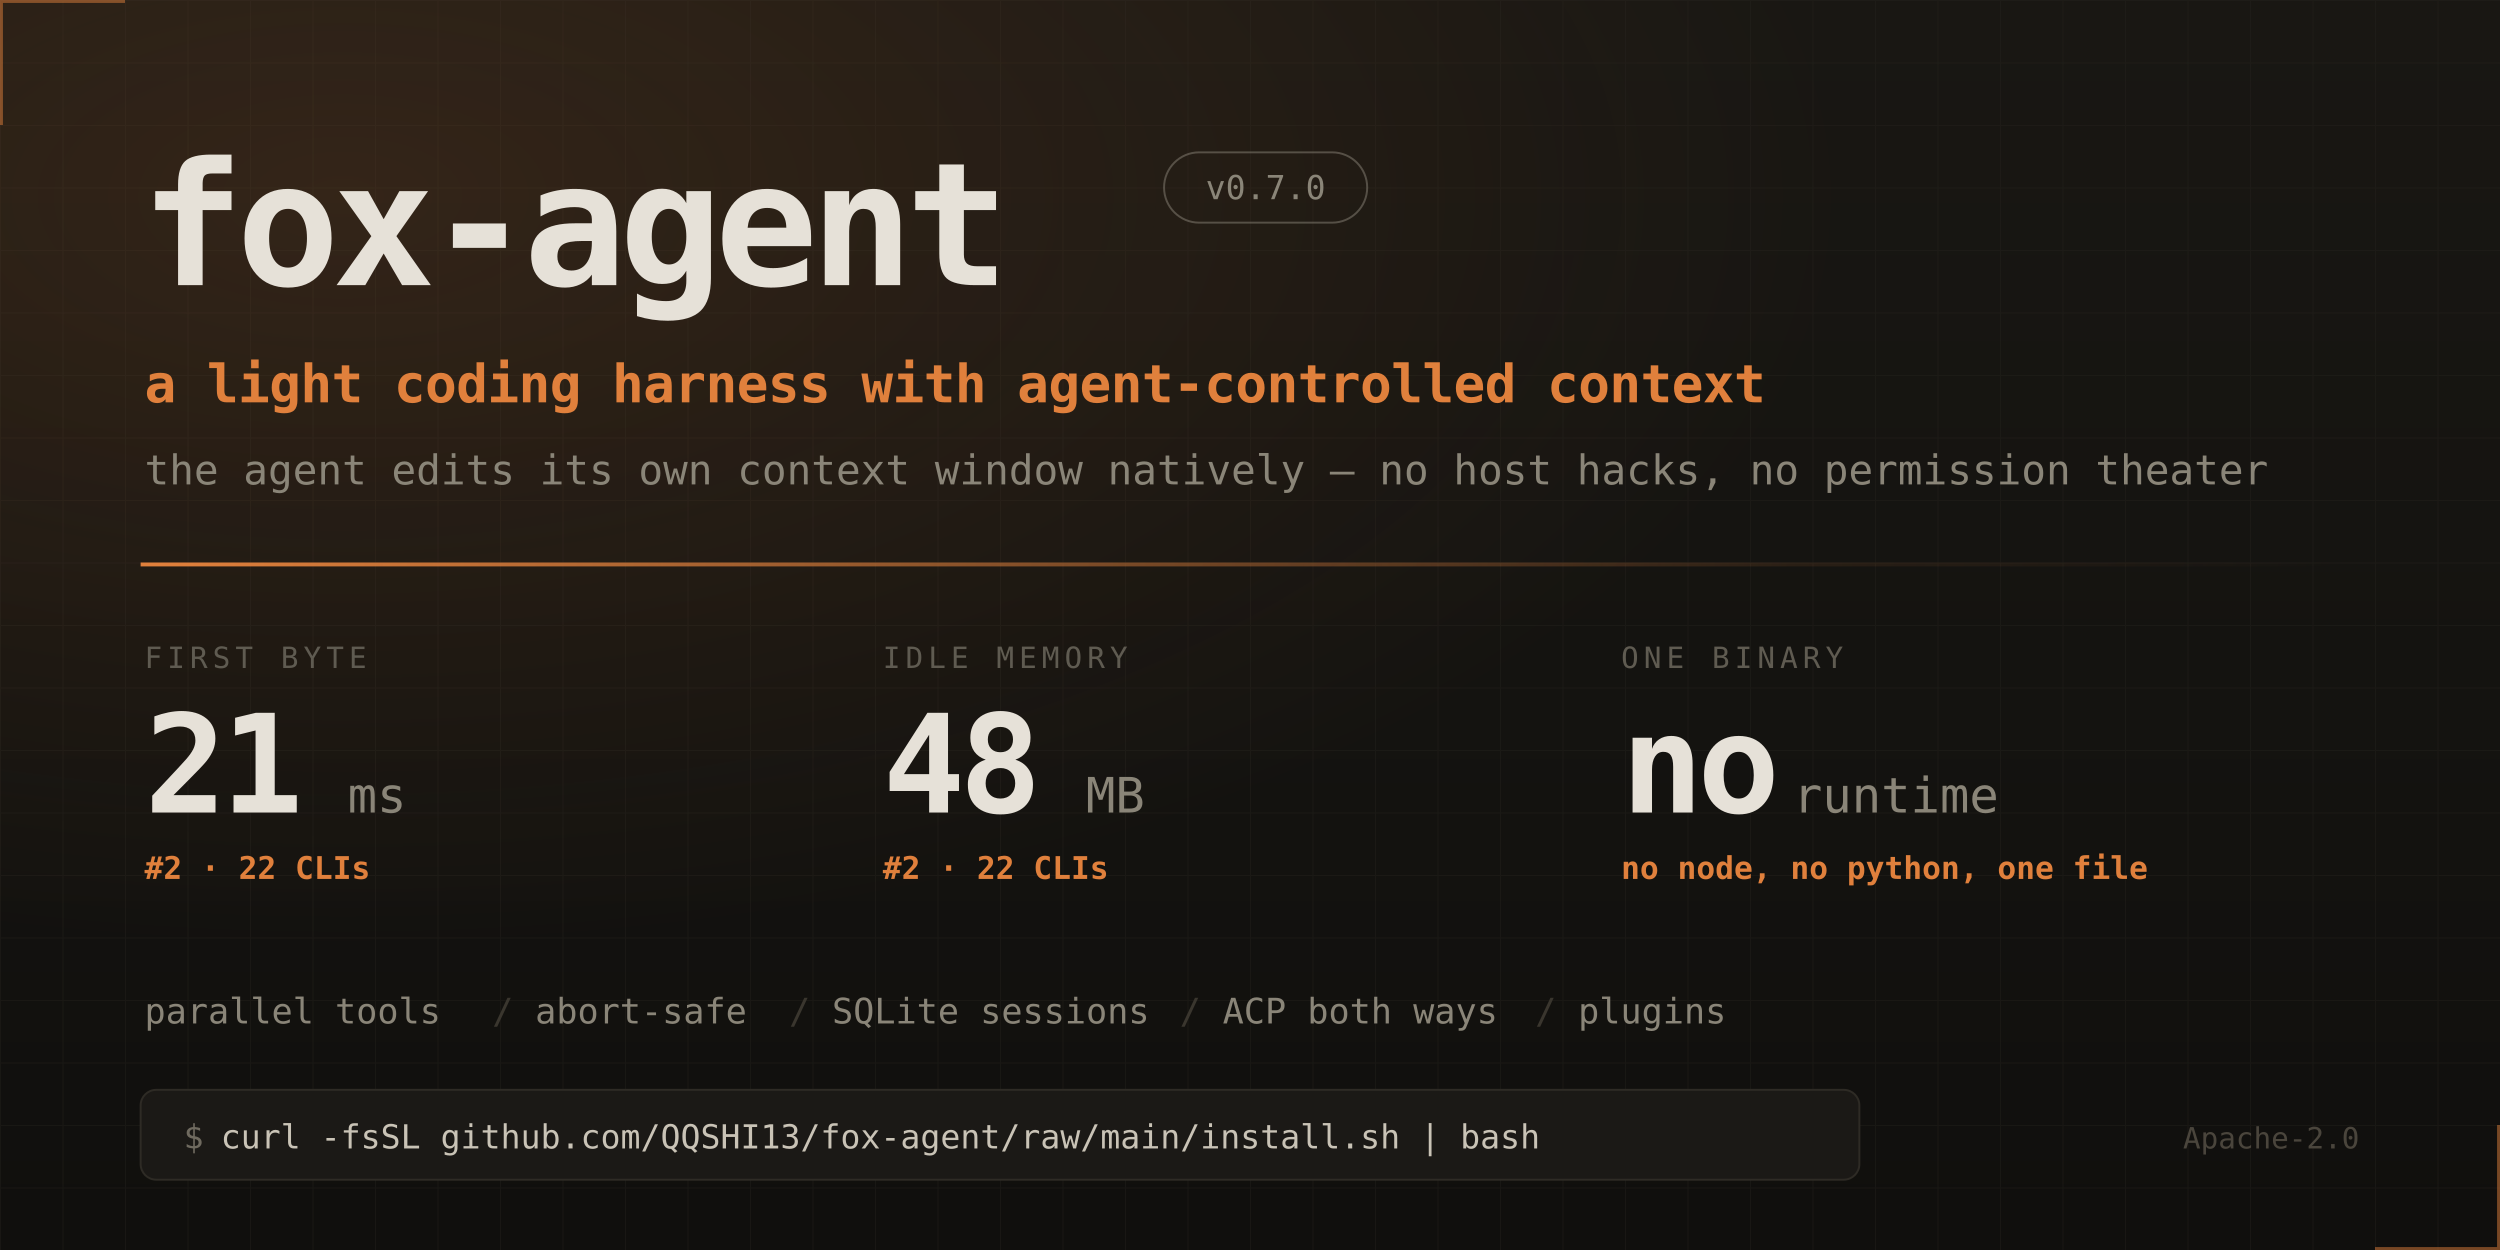
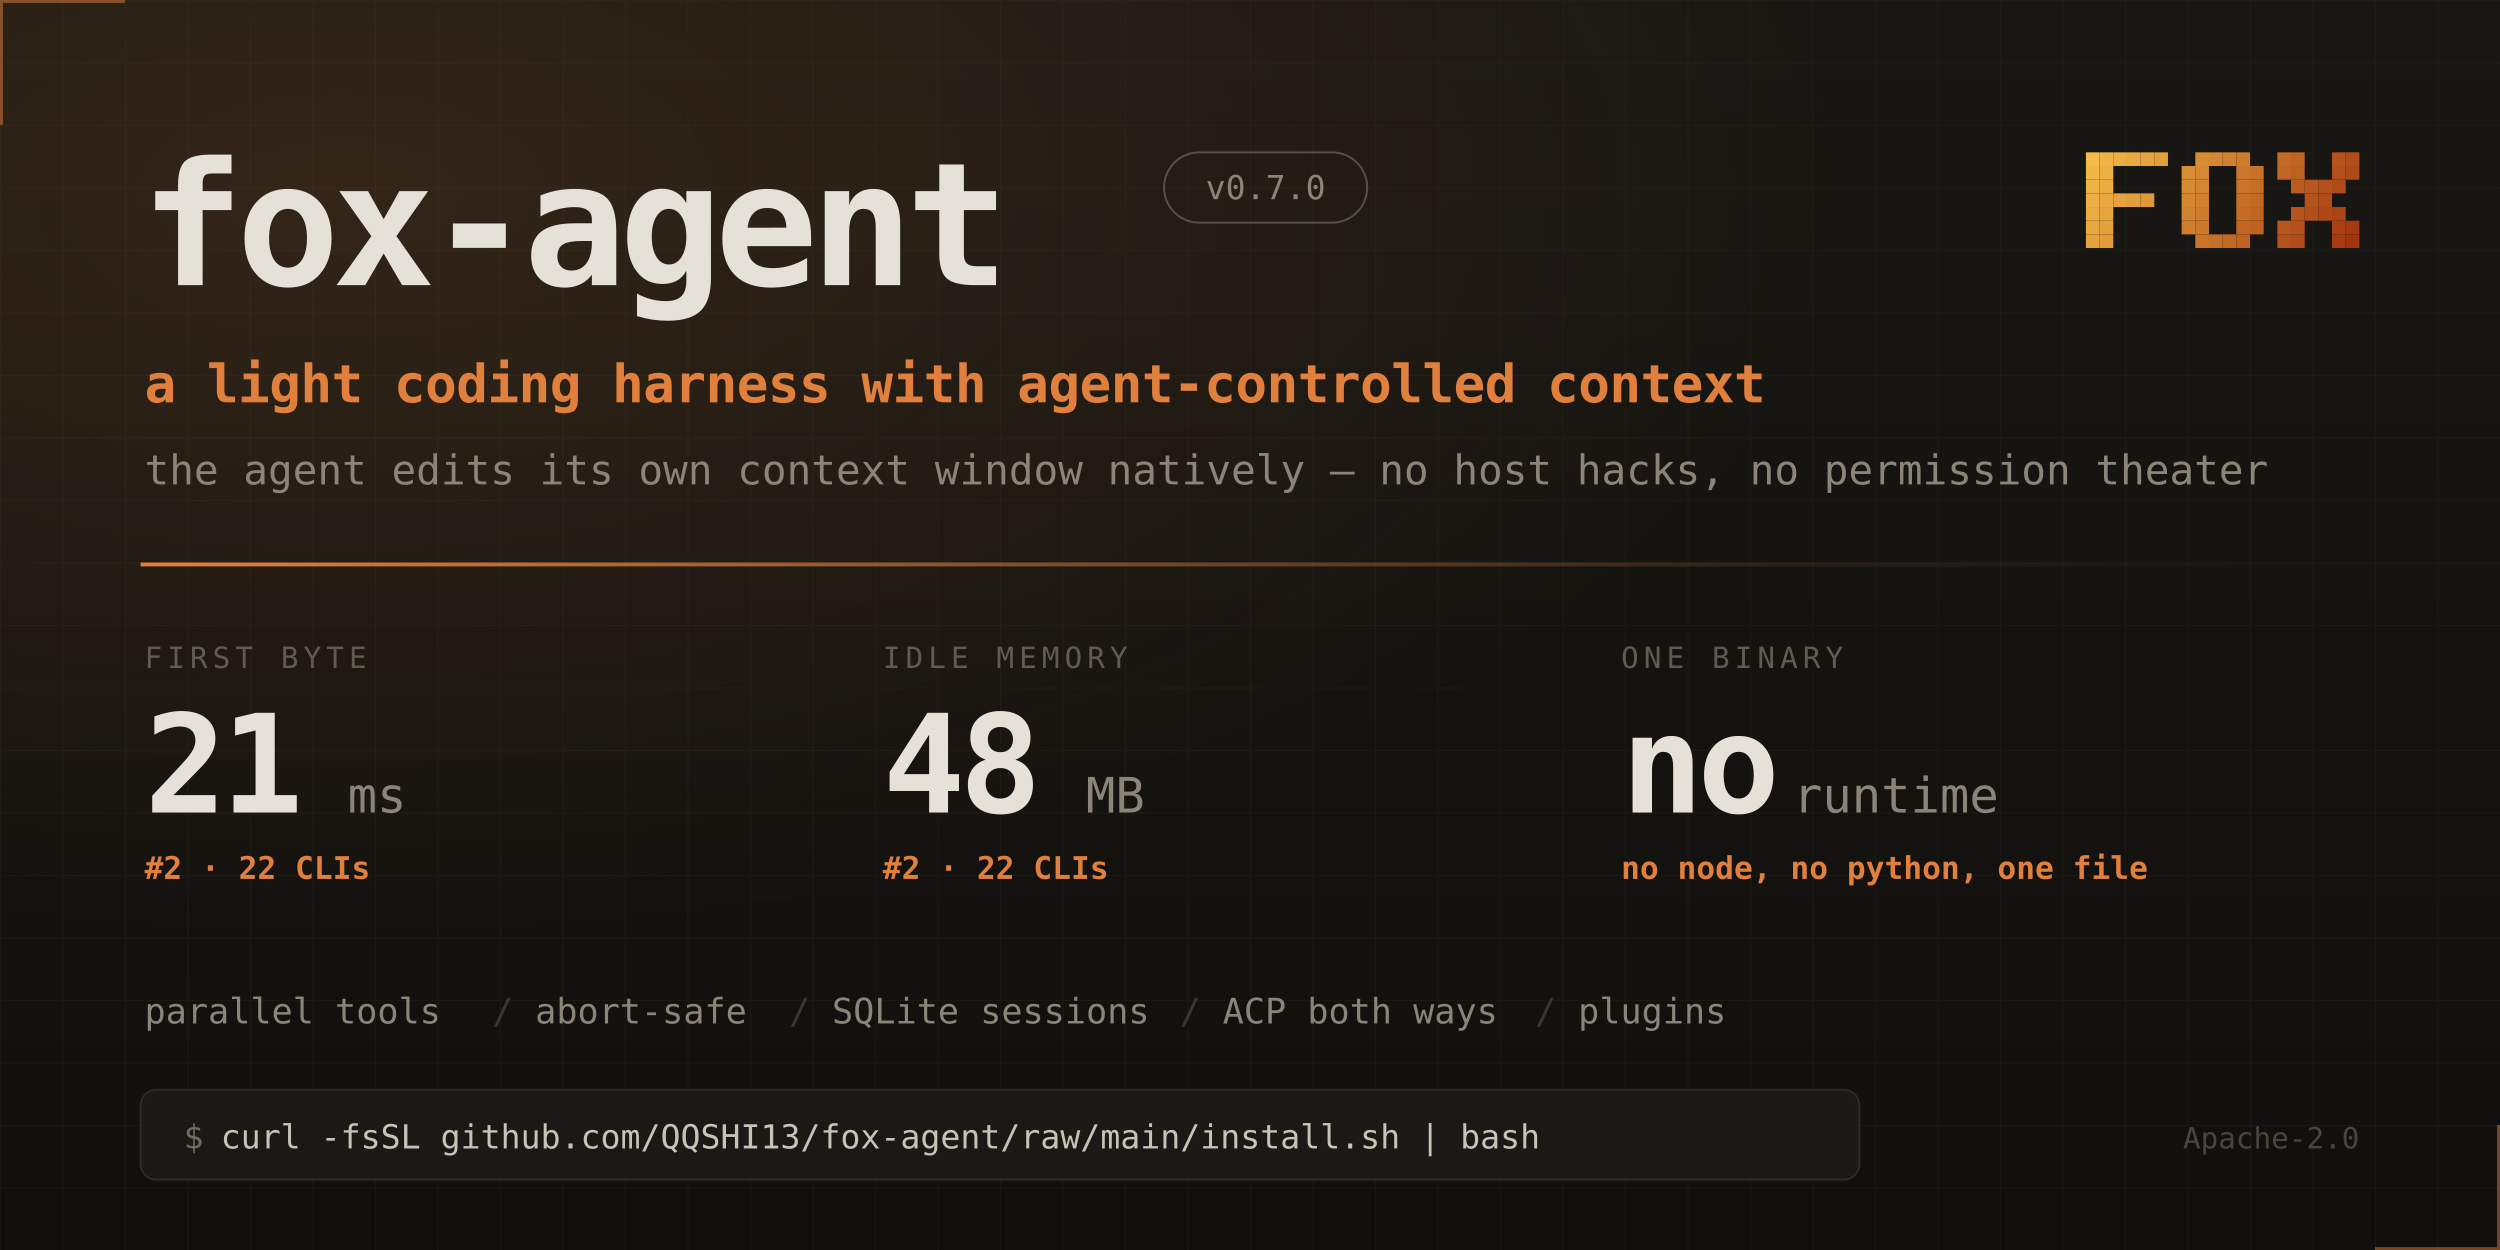
<svg xmlns="http://www.w3.org/2000/svg" width="1280" height="640" viewBox="0 0 1280 640" font-family="ui-monospace,SFMono-Regular,JetBrains Mono,Menlo,Consolas,monospace">
  <defs>
    <linearGradient id="bg" x1="0" y1="0" x2="0" y2="1">
      <stop offset="0" stop-color="#191713" />
      <stop offset="0.55" stop-color="#141310" />
      <stop offset="1" stop-color="#100f0d" />
    </linearGradient>
    <linearGradient id="rule" x1="0" y1="0" x2="1" y2="0">
      <stop offset="0" stop-color="#e0803c" />
      <stop offset="0.75" stop-color="#e0803c" stop-opacity="0.10" />
      <stop offset="1" stop-color="#e0803c" stop-opacity="0" />
    </linearGradient>
    <radialGradient id="glow" cx="0.14" cy="0.16" r="0.60">
      <stop offset="0" stop-color="#e0803c" stop-opacity="0.14" />
      <stop offset="1" stop-color="#e0803c" stop-opacity="0" />
    </radialGradient>
    <pattern id="grid" width="32" height="32" patternUnits="userSpaceOnUse">
      <path d="M32 0H0V32" fill="none" stroke="#2a2620" stroke-width="1" stroke-opacity="0.35" />
    </pattern>
  </defs>
  <rect width="1280" height="640" fill="url(#bg)" />
  <rect width="1280" height="640" fill="url(#grid)" />
  <rect width="1280" height="640" fill="url(#glow)" />
  <text x="72" y="146" fill="#e6e1d8" font-size="88" font-weight="bold" letter-spacing="-4">fox-agent</text>
  <g transform="translate(596 78)">
    <rect width="104" height="36" rx="18" fill="none" stroke="#8a8578" stroke-opacity="0.5" />
    <text x="52" y="24" text-anchor="middle" fill="#8a8578" font-size="17">v0.7.0</text>
  </g>
  <text x="74" y="206" fill="#e0803c" font-size="27" font-weight="bold" letter-spacing="-0.3">a light coding harness with agent-controlled context</text>
  <text x="74" y="248" fill="#8a8578" font-size="21">the agent edits its own context window natively — no host hacks, no permission theater</text>
+   <g transform="translate(1068 78) scale(7)" opacity="0.95">
+     <rect x="0" y="0" width="1" height="1" fill="#ffc24a" />
+     <rect x="0" y="1" width="1" height="1" fill="#fdbe48" />
+     <rect x="1" y="0" width="1" height="1" fill="#fbbc47" />
+     <rect x="1" y="1" width="1" height="1" fill="#f9b846" />
+     <rect x="2" y="0" width="1" height="1" fill="#f8b645" />
+     <rect x="3" y="0" width="1" height="1" fill="#f4b042" />
+     <rect x="4" y="0" width="1" height="1" fill="#f0aa40" />
+     <rect x="5" y="0" width="1" height="1" fill="#eda43d" />
+     <rect x="7" y="1" width="1" height="1" fill="#e39436" />
+     <rect x="8" y="0" width="1" height="1" fill="#e29235" />
+     <rect x="8" y="1" width="1" height="1" fill="#df8e33" />
+     <rect x="9" y="0" width="1" height="1" fill="#de8c33" />
+     <rect x="10" y="0" width="1" height="1" fill="#da8630" />
+     <rect x="11" y="0" width="1" height="1" fill="#d7802d" />
+     <rect x="11" y="1" width="1" height="1" fill="#d47c2c" />
+     <rect x="12" y="1" width="1" height="1" fill="#d17629" />
+     <rect x="14" y="0" width="1" height="1" fill="#cc6e25" />
+     <rect x="14" y="1" width="1" height="1" fill="#c96a24" />
+     <rect x="15" y="0" width="1" height="1" fill="#c86823" />
+     <rect x="15" y="1" width="1" height="1" fill="#c66421" />
+     <rect x="18" y="0" width="1" height="1" fill="#bd561b" />
+     <rect x="18" y="1" width="1" height="1" fill="#bb5219" />
+     <rect x="19" y="0" width="1" height="1" fill="#b95018" />
+     <rect x="19" y="1" width="1" height="1" fill="#b74c17" />
+     <rect x="0" y="2" width="1" height="1" fill="#faba46" />
+     <rect x="0" y="3" width="1" height="1" fill="#f8b645" />
+     <rect x="1" y="2" width="1" height="1" fill="#f6b444" />
+     <rect x="1" y="3" width="1" height="1" fill="#f4b042" />
+     <rect x="2" y="3" width="1" height="1" fill="#f0aa3f" />
+     <rect x="3" y="3" width="1" height="1" fill="#eda43d" />
+     <rect x="4" y="3" width="1" height="1" fill="#e99e3a" />
+     <rect x="7" y="2" width="1" height="1" fill="#e09034" />
+     <rect x="7" y="3" width="1" height="1" fill="#de8c32" />
+     <rect x="8" y="2" width="1" height="1" fill="#dd8a32" />
+     <rect x="8" y="3" width="1" height="1" fill="#da8630" />
+     <rect x="11" y="2" width="1" height="1" fill="#d2782a" />
+     <rect x="11" y="3" width="1" height="1" fill="#cf7428" />
+     <rect x="12" y="2" width="1" height="1" fill="#ce7227" />
+     <rect x="12" y="3" width="1" height="1" fill="#cc6d25" />
+     <rect x="15" y="2" width="1" height="1" fill="#c3601f" />
+     <rect x="16" y="2" width="1" height="1" fill="#bf591d" />
+     <rect x="16" y="3" width="1" height="1" fill="#bd551b" />
+     <rect x="17" y="2" width="1" height="1" fill="#bc531a" />
+     <rect x="17" y="3" width="1" height="1" fill="#b94f18" />
+     <rect x="18" y="2" width="1" height="1" fill="#b84d17" />
+     <rect x="0" y="4" width="1" height="1" fill="#f5b243" />
+     <rect x="0" y="5" width="1" height="1" fill="#f3ae41" />
+     <rect x="1" y="4" width="1" height="1" fill="#f1ac40" />
+     <rect x="1" y="5" width="1" height="1" fill="#efa83f" />
+     <rect x="7" y="4" width="1" height="1" fill="#db8831" />
+     <rect x="7" y="5" width="1" height="1" fill="#d9832f" />
+     <rect x="8" y="4" width="1" height="1" fill="#d8812e" />
+     <rect x="8" y="5" width="1" height="1" fill="#d57d2c" />
+     <rect x="11" y="4" width="1" height="1" fill="#cd6f26" />
+     <rect x="11" y="5" width="1" height="1" fill="#ca6b24" />
+     <rect x="12" y="4" width="1" height="1" fill="#c96924" />
+     <rect x="12" y="5" width="1" height="1" fill="#c76522" />
+     <rect x="14" y="5" width="1" height="1" fill="#bf591d" />
+     <rect x="15" y="4" width="1" height="1" fill="#be571c" />
+     <rect x="15" y="5" width="1" height="1" fill="#bc531a" />
+     <rect x="16" y="4" width="1" height="1" fill="#ba5119" />
+     <rect x="17" y="4" width="1" height="1" fill="#b74b17" />
+     <rect x="18" y="4" width="1" height="1" fill="#b34514" />
+     <rect x="18" y="5" width="1" height="1" fill="#b14112" />
+     <rect x="19" y="5" width="1" height="1" fill="#ad3b10" />
+     <rect x="0" y="6" width="1" height="1" fill="#f0a93f" />
+     <rect x="1" y="6" width="1" height="1" fill="#eca33d" />
+     <rect x="8" y="6" width="1" height="1" fill="#d3792a" />
+     <rect x="9" y="6" width="1" height="1" fill="#cf7328" />
+     <rect x="10" y="6" width="1" height="1" fill="#cb6d25" />
+     <rect x="11" y="6" width="1" height="1" fill="#c86723" />
+     <rect x="14" y="6" width="1" height="1" fill="#bd551b" />
+     <rect x="15" y="6" width="1" height="1" fill="#b94f18" />
+     <rect x="18" y="6" width="1" height="1" fill="#ae3d10" />
+     <rect x="19" y="6" width="1" height="1" fill="#aa370e" />
+   </g>
  <rect x="72" y="288" width="1136" height="2" fill="url(#rule)" />
  <g>
    <text x="74" y="342" fill="#5f5b51" font-size="15" letter-spacing="2.6">FIRST BYTE</text>
    <text x="74" y="416" fill="#e6e1d8" font-size="70" font-weight="bold" letter-spacing="-3">21</text>
    <text x="178" y="416" fill="#8a8578" font-size="25">ms</text>
    <text x="74" y="450" fill="#e0803c" font-size="16" font-weight="bold">#2 · 22 CLIs</text>
  </g>
  <g>
    <text x="452" y="342" fill="#5f5b51" font-size="15" letter-spacing="2.6">IDLE MEMORY</text>
    <text x="452" y="416" fill="#e6e1d8" font-size="70" font-weight="bold" letter-spacing="-3">48</text>
    <text x="556" y="416" fill="#8a8578" font-size="25">MB</text>
    <text x="452" y="450" fill="#e0803c" font-size="16" font-weight="bold">#2 · 22 CLIs</text>
  </g>
  <g>
    <text x="830" y="342" fill="#5f5b51" font-size="15" letter-spacing="2.6">ONE BINARY</text>
    <text x="830" y="416" fill="#e6e1d8" font-size="70" font-weight="bold" letter-spacing="-3">no</text>
    <text x="918" y="416" fill="#8a8578" font-size="25">runtime</text>
    <text x="830" y="450" fill="#e0803c" font-size="16" font-weight="bold">no node, no python, one file</text>
  </g>
  <g fill="#8a8578" font-size="18">
    <text x="74" y="524">parallel tools</text>
    <text x="252" y="524" fill="#3a362e">/</text>
    <text x="274" y="524">abort-safe</text>
    <text x="404" y="524" fill="#3a362e">/</text>
    <text x="426" y="524">SQLite sessions</text>
    <text x="604" y="524" fill="#3a362e">/</text>
    <text x="626" y="524">ACP both ways</text>
    <text x="786" y="524" fill="#3a362e">/</text>
    <text x="808" y="524">plugins</text>
  </g>
  <rect x="72" y="558" width="880" height="46" rx="8" fill="#1b1916" stroke="#2e2b25" />
  <text x="94" y="588" fill="#6f6a5f" font-size="17">$</text>
  <text x="113" y="588" fill="#c9c3b6" font-size="17">curl -fsSL github.com/QQSHI13/fox-agent/raw/main/install.sh | bash</text>
  <text x="1208" y="588" text-anchor="end" fill="#4a453c" font-size="15">Apache-2.0</text>
  <path d="M0 0h64M0 0v64" stroke="#e0803c" stroke-width="3" fill="none" opacity="0.5" />
  <path d="M1280 640h-64M1280 640v-64" stroke="#e0803c" stroke-width="3" fill="none" opacity="0.5" />
</svg>
